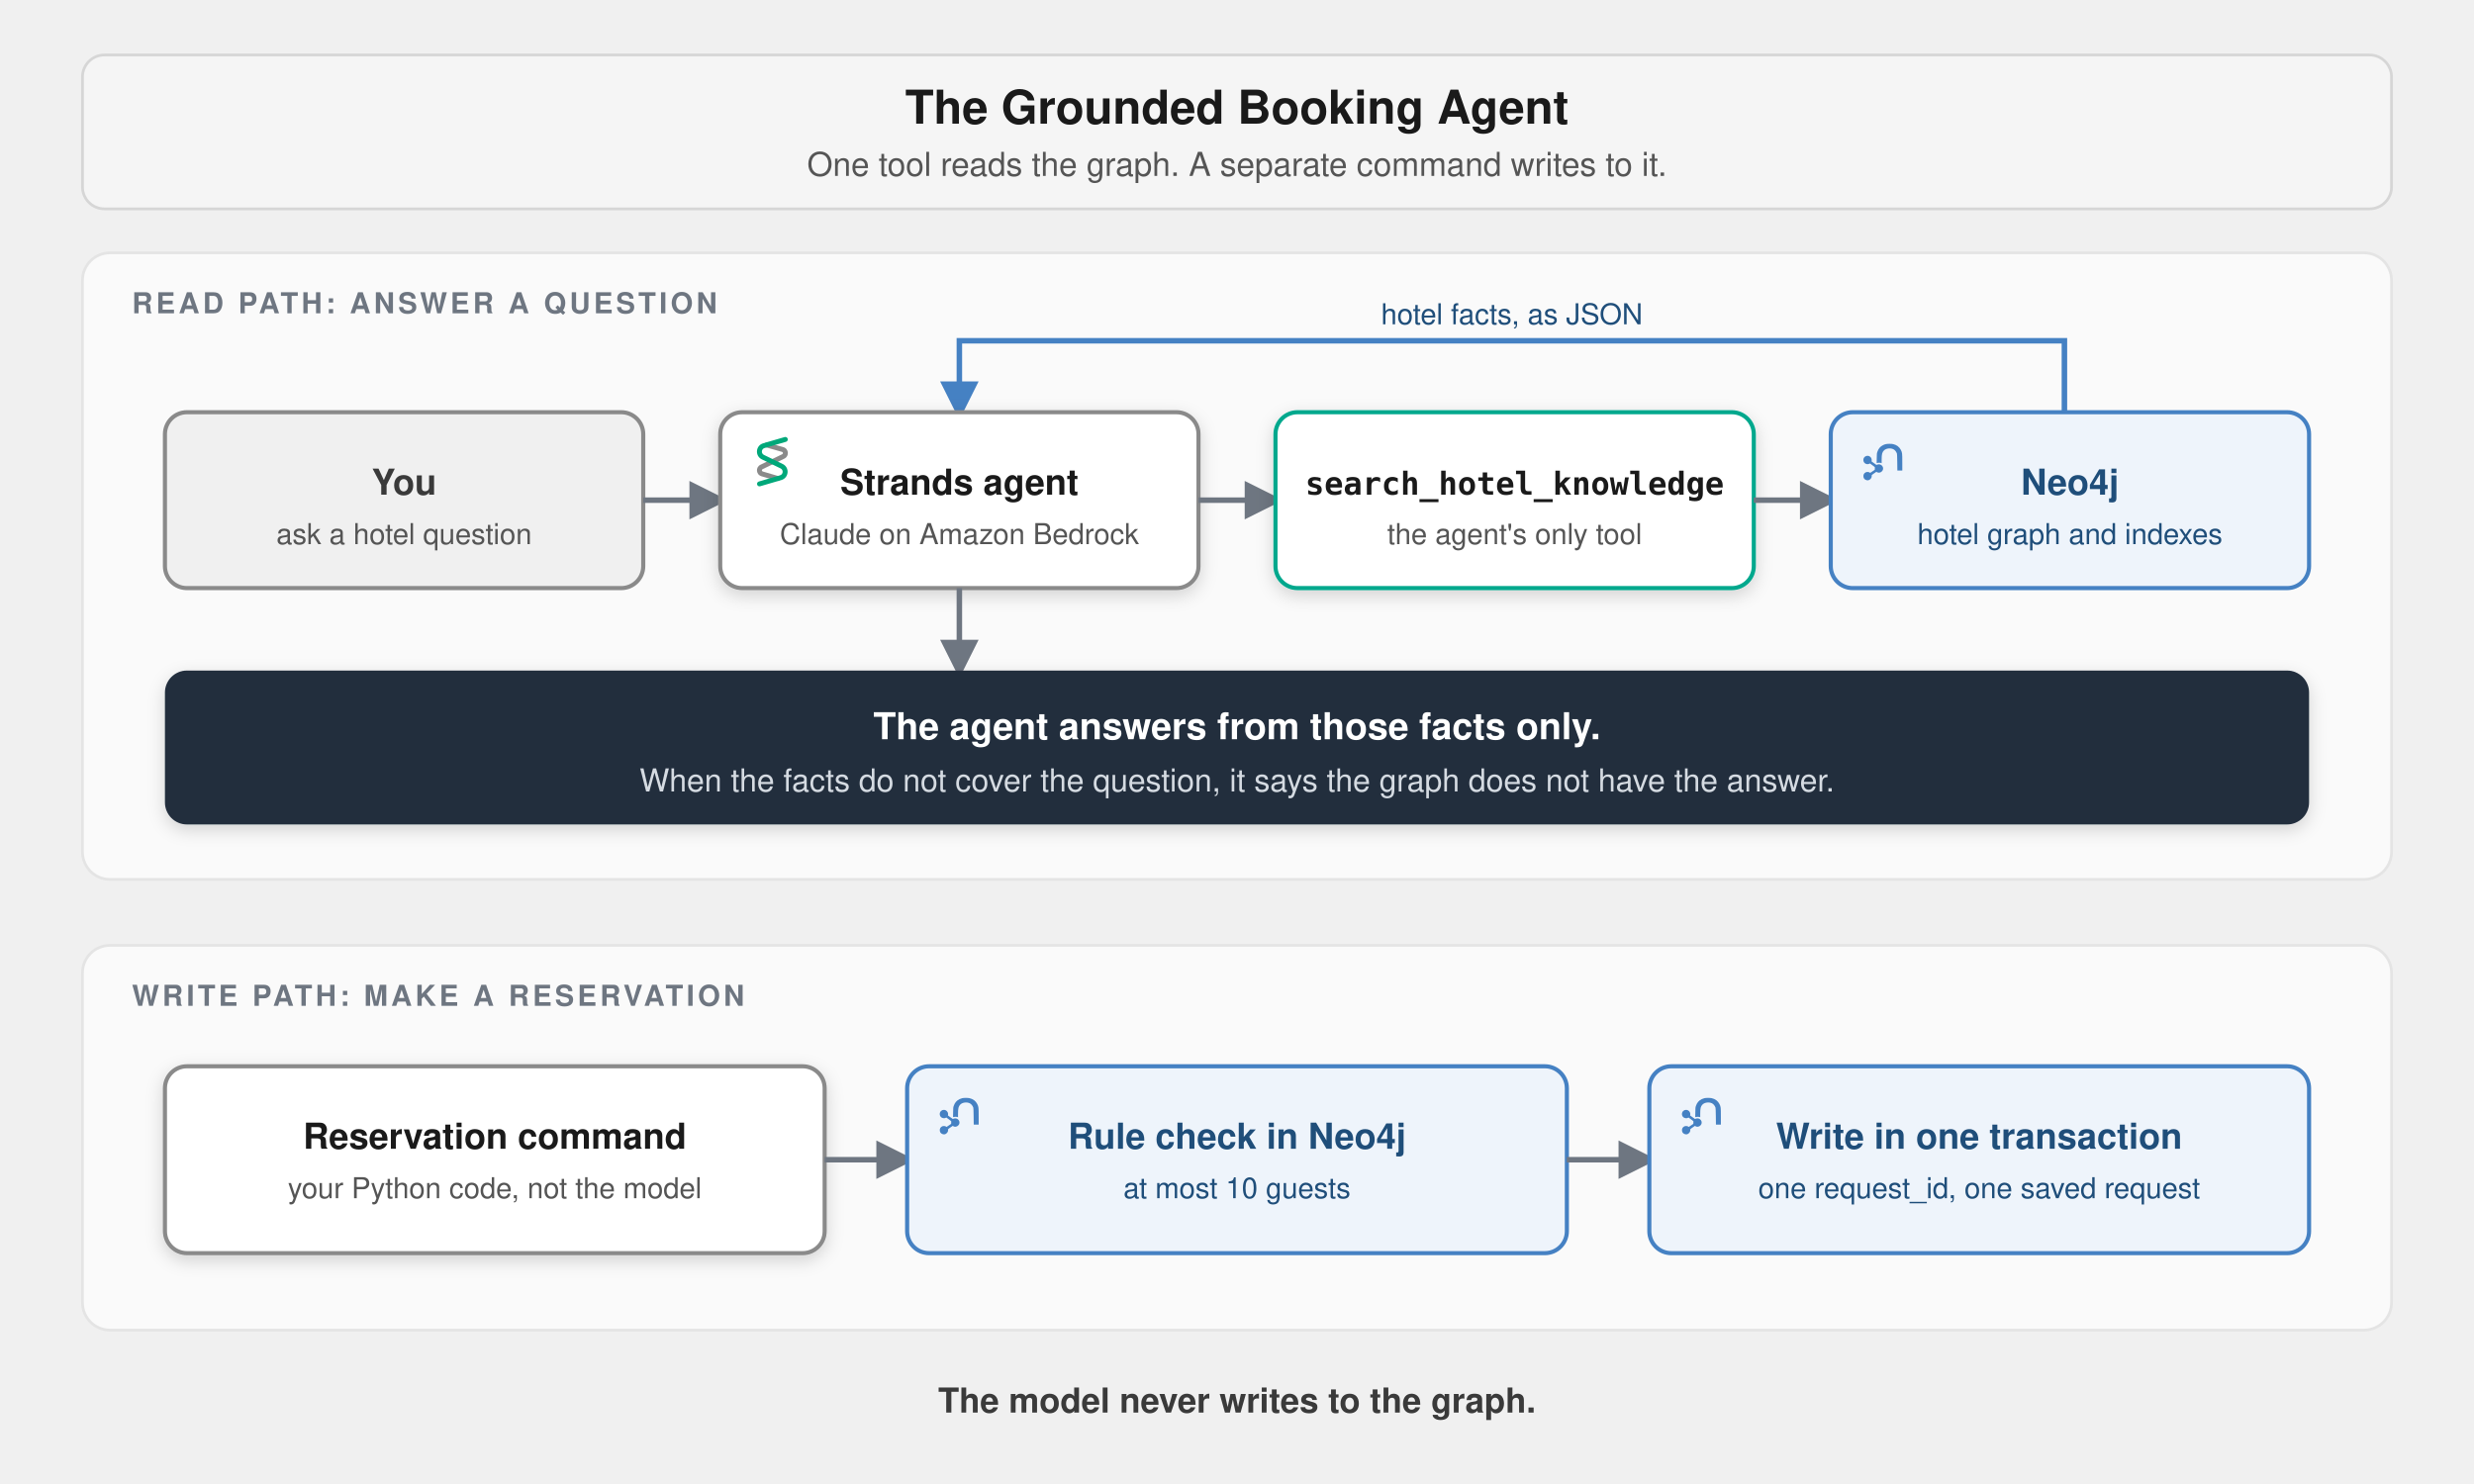
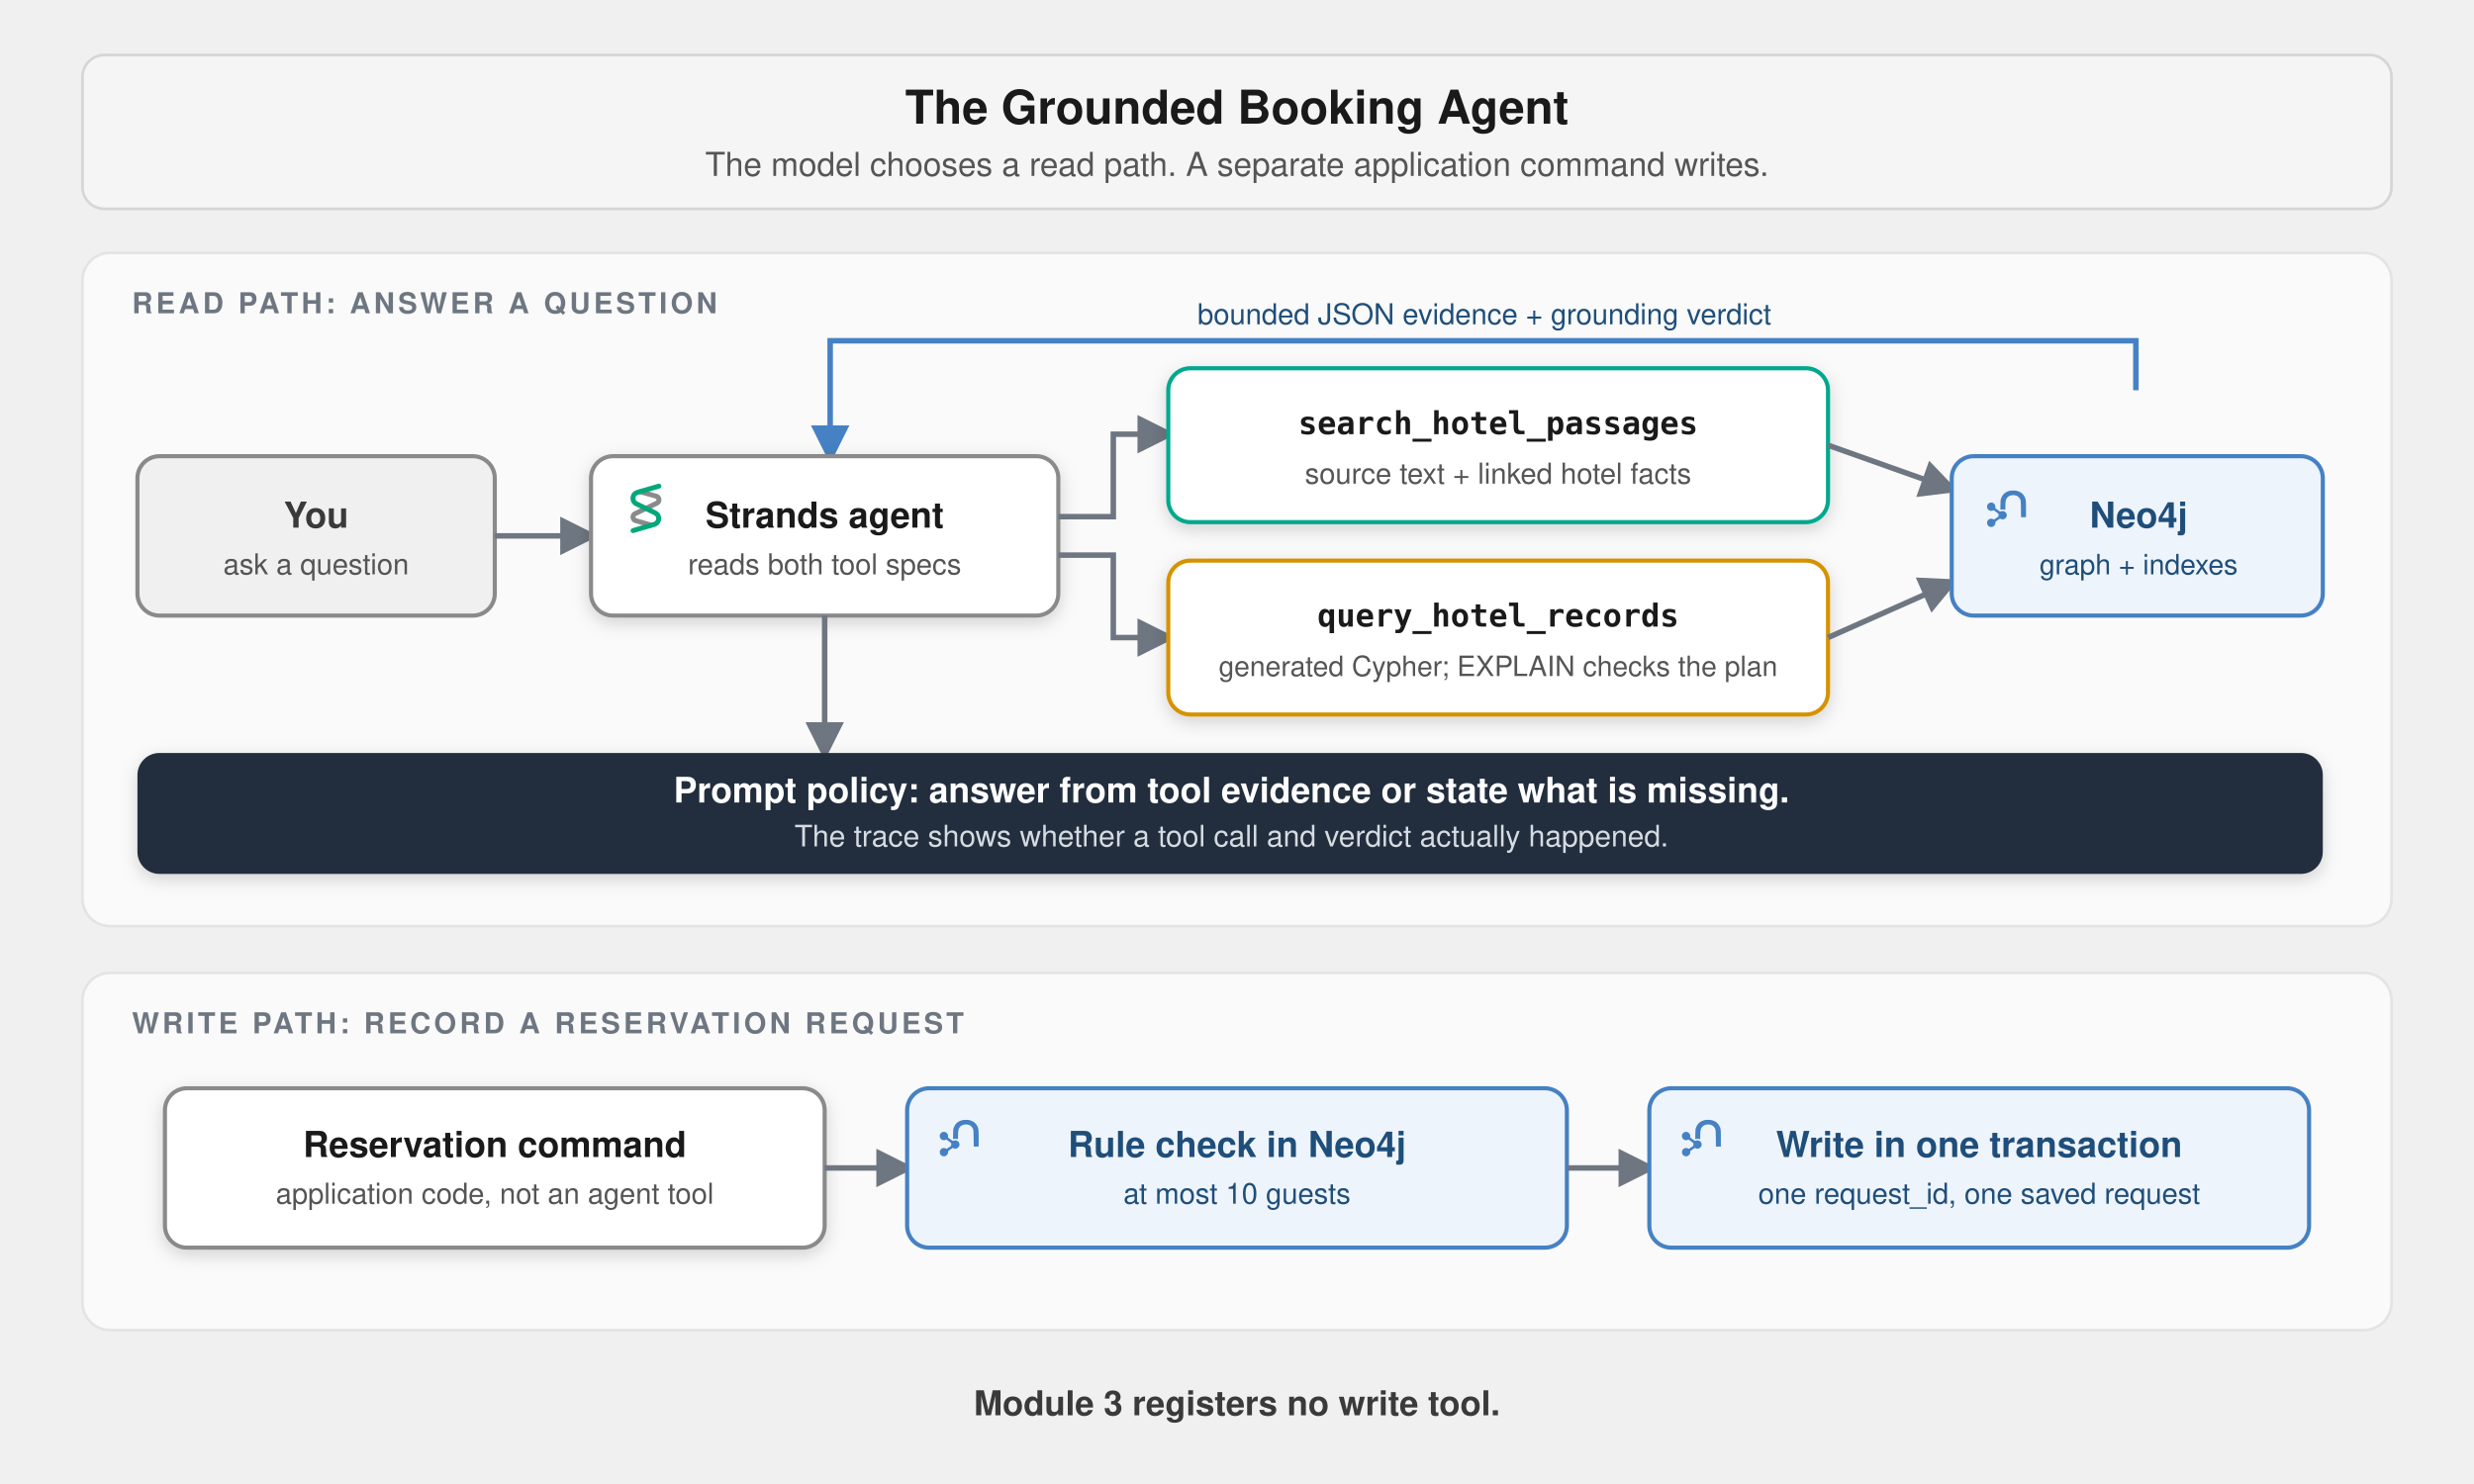
<svg xmlns="http://www.w3.org/2000/svg" viewBox="0 0 900 540" font-family="'Helvetica Neue', Helvetica, Arial, sans-serif">
  <defs>
    <filter id="sh3" x="-20%" y="-20%" width="140%" height="140%">
      <feDropShadow dx="0" dy="2" stdDeviation="3" flood-color="#1a1a1a" flood-opacity="0.16" />
    </filter>
    <marker id="arrowGray3" viewBox="0 0 10 10" refX="8" refY="5" markerWidth="7" markerHeight="7" orient="auto-start-reverse">
      <path d="M0,0 L10,5 L0,10 z" fill="#6E7681" />
    </marker>
    <marker id="arrowSteel3" viewBox="0 0 10 10" refX="8" refY="5" markerWidth="7" markerHeight="7" orient="auto-start-reverse">
      <path d="M0,0 L10,5 L0,10 z" fill="#4581C3" />
    </marker>
    <symbol id="icon-strands3" viewBox="0 0 290 463">
      <path d="M97.29 52.788C85.067 49.167 72.223 56.139 68.602 68.362C64.98 80.584 71.952 93.428 84.175 97.05L235.117 139.775C245.223 142.769 246.357 156.628 236.874 161.226L32.546 260.291C-14.944 283.316 -9.161 352.74 41.483 367.591L189.551 411.009L190.125 411.169C202.183 414.376 214.665 407.396 218.196 395.355C221.784 383.122 214.774 370.296 202.541 366.709L54.474 323.291C44.345 320.321 43.188 306.436 52.686 301.831L257.014 202.766C304.432 179.776 298.758 110.483 248.233 95.512L97.29 52.788Z" fill="#8A8A8A" />
      <path d="M259.147 0.982C271.389 -2.575 284.197 4.466 287.754 16.707C291.311 28.949 284.27 41.757 272.028 45.314L71.173 103.671C40.714 112.521 37.198 154.262 65.746 168.083L241.343 253.093C307.872 285.302 299.794 382.546 228.862 403.336L30.404 461.502C18.171 465.088 5.347 458.078 1.762 445.844C-1.824 433.611 5.186 420.787 17.42 417.202L215.878 359.035C246.277 350.125 249.739 308.449 221.226 294.645L45.63 209.635C-20.983 177.386 -12.777 79.989 58.293 59.34L259.147 0.982Z" fill="#00A87A" />
    </symbol>
    <symbol id="icon-neo4j3" viewBox="0 0 260 260">
      <path d="M145 37.6c-3.5.7-10.1 3.1-14.5 5.2-14.7 7.1-24.6 18.7-30.2 35.7-2.6 7.6-2.7 9.1-3.1 33.4l-.4 25.4 2.4-.7c5.3-1.6 15.3-1.8 19.6-.3l4.2 1.5v-19.7c0-27.7 2.6-37.7 12.1-47.2 11.2-11.2 33.7-14.1 49.5-6.4 8 3.9 15 12.5 18.7 23 .7 1.9 1.3 19.2 1.7 46l.5 43h26l-.1-43c0-48.5-.2-50.2-7.4-65.2-7.6-15.6-22.2-26.6-40.7-30.7-8.9-2-29.2-2-38.3 0z" />
      <path d="M41.5 100.1c-1.6.4-4.7 2.3-6.9 4.1-9.9 8.1-10.3 24.1-.9 33 6.1 5.8 16.9 7.6 24.1 3.9l3.7-1.9 13.2 9.7c8.2 5.9 13.1 10.1 12.8 10.9-.3.8-.5 3.9-.5 7l-.1 5.7-12.1 8.2-12.1 8.2-3.1-2.2c-4.4-3.2-14.9-3.6-20.2-.9-8.7 4.5-12.8 11.5-12.2 21.3.5 8.9 3.9 14.2 11.7 18.2 9.3 4.7 17.9 3.2 25.2-4.2 4.9-5.1 7.3-11.3 6.7-17.4-.3-3.5-.2-3.6 12.1-12.1l12.3-8.4 3.1 1.9c8.1 4.8 18.5 3.2 25.8-4.1 7.9-7.9 8.9-18.4 2.6-27.7-5.8-8.6-17.9-12.1-27-7.8-2 .9-4 1.5-4.5 1.3-.4-.1-6.3-4.3-13-9.3l-12.2-9 .6-4.6c1.7-12.7-9.2-25.1-21.8-24.8-2.4 0-5.6.5-7.3 1z" />
    </symbol>
  </defs>
  <rect x="30" y="20" width="840" height="56" rx="8" fill="#F5F5F5" stroke="#D6D6D6" />
  <text x="450" y="45" text-anchor="middle" font-size="17" font-weight="700" fill="#1A1A1A">The Grounded Booking Agent</text>
-   <text x="450" y="64" text-anchor="middle" font-size="12" fill="#555555">One tool reads the graph. A separate command writes to it.</text>
-   <rect x="30" y="92" width="840" height="228" rx="10" fill="#FAFAFA" stroke="#E4E4E4" />
+   <text x="450" y="64" text-anchor="middle" font-size="12" fill="#555555">The model chooses a read path. A separate application command writes.</text>
+   <rect x="30" y="92" width="840" height="245" rx="10" fill="#FAFAFA" stroke="#E4E4E4" />
  <text x="48" y="114" font-size="10.5" font-weight="700" letter-spacing="1.2" fill="#6E7681">READ PATH: ANSWER A QUESTION</text>
-   <path d="M751,150 V124 H349 V150" fill="none" stroke="#4581C3" stroke-width="2" marker-end="url(#arrowSteel3)" />
-   <text x="550" y="118" text-anchor="middle" font-size="10.5" fill="#1F4E7A">hotel facts, as JSON</text>
-   <rect x="60" y="150" width="174" height="64" rx="8" fill="#F0F0F0" stroke="#8A8A8A" stroke-width="1.5" />
-   <text x="147" y="180" text-anchor="middle" font-size="13" font-weight="700" fill="#3A3A3A">You</text>
-   <text x="147" y="198" text-anchor="middle" font-size="10.5" fill="#555555">ask a hotel question</text>
-   <line x1="234" y1="182" x2="262" y2="182" stroke="#6E7681" stroke-width="2" marker-end="url(#arrowGray3)" />
-   <rect x="262" y="150" width="174" height="64" rx="8" fill="#FFFFFF" stroke="#8A8A8A" stroke-width="1.5" filter="url(#sh3)" />
-   <use href="#icon-strands3" x="272" y="159" width="18" height="18" />
-   <text x="349" y="180" text-anchor="middle" font-size="13" font-weight="700" fill="#1A1A1A">Strands agent</text>
-   <text x="349" y="198" text-anchor="middle" font-size="10.5" fill="#555555">Claude on Amazon Bedrock</text>
-   <line x1="436" y1="182" x2="464" y2="182" stroke="#6E7681" stroke-width="2" marker-end="url(#arrowGray3)" />
-   <rect x="464" y="150" width="174" height="64" rx="8" fill="#FFFFFF" stroke="#01A88D" stroke-width="1.5" filter="url(#sh3)" />
-   <text x="551" y="180" text-anchor="middle" font-size="11.5" font-weight="700" fill="#1A1A1A" font-family="'SFMono-Regular', Consolas, monospace">search_hotel_knowledge</text>
-   <text x="551" y="198" text-anchor="middle" font-size="10.5" fill="#555555">the agent's only tool</text>
-   <line x1="638" y1="182" x2="666" y2="182" stroke="#6E7681" stroke-width="2" marker-end="url(#arrowGray3)" />
-   <rect x="666" y="150" width="174" height="64" rx="8" fill="#EEF4FB" stroke="#4581C3" stroke-width="1.5" />
-   <use href="#icon-neo4j3" x="676" y="159" width="18" height="18" fill="#4581C3" />
-   <text x="753" y="180" text-anchor="middle" font-size="13" font-weight="700" fill="#1F4E7A">Neo4j</text>
-   <text x="753" y="198" text-anchor="middle" font-size="10.5" fill="#1F4E7A">hotel graph and indexes</text>
-   <line x1="349" y1="214" x2="349" y2="244" stroke="#6E7681" stroke-width="2" marker-end="url(#arrowGray3)" />
-   <rect x="60" y="244" width="780" height="56" rx="8" fill="#232F3E" filter="url(#sh3)" />
-   <text x="450" y="269" text-anchor="middle" font-size="13.5" font-weight="700" fill="#FFFFFF">The agent answers from those facts only.</text>
-   <text x="450" y="288" text-anchor="middle" font-size="11.5" fill="#D5DBE2">When the facts do not cover the question, it says the graph does not have the answer.</text>
-   <rect x="30" y="344" width="840" height="140" rx="10" fill="#FAFAFA" stroke="#E4E4E4" />
-   <text x="48" y="366" font-size="10.5" font-weight="700" letter-spacing="1.2" fill="#6E7681">WRITE PATH: MAKE A RESERVATION</text>
-   <rect x="60" y="388" width="240" height="68" rx="8" fill="#FFFFFF" stroke="#8A8A8A" stroke-width="1.5" filter="url(#sh3)" />
-   <text x="180" y="418" text-anchor="middle" font-size="13" font-weight="700" fill="#1A1A1A">Reservation command</text>
-   <text x="180" y="436" text-anchor="middle" font-size="10.5" fill="#555555">your Python code, not the model</text>
-   <line x1="300" y1="422" x2="330" y2="422" stroke="#6E7681" stroke-width="2" marker-end="url(#arrowGray3)" />
-   <rect x="330" y="388" width="240" height="68" rx="8" fill="#EEF4FB" stroke="#4581C3" stroke-width="1.5" />
-   <use href="#icon-neo4j3" x="340" y="397" width="18" height="18" fill="#4581C3" />
-   <text x="450" y="418" text-anchor="middle" font-size="13" font-weight="700" fill="#1F4E7A">Rule check in Neo4j</text>
-   <text x="450" y="436" text-anchor="middle" font-size="10.5" fill="#1F4E7A">at most 10 guests</text>
-   <line x1="570" y1="422" x2="600" y2="422" stroke="#6E7681" stroke-width="2" marker-end="url(#arrowGray3)" />
-   <rect x="600" y="388" width="240" height="68" rx="8" fill="#EEF4FB" stroke="#4581C3" stroke-width="1.5" />
-   <use href="#icon-neo4j3" x="610" y="397" width="18" height="18" fill="#4581C3" />
-   <text x="720" y="418" text-anchor="middle" font-size="13" font-weight="700" fill="#1F4E7A">Write in one transaction</text>
-   <text x="720" y="436" text-anchor="middle" font-size="10.5" fill="#1F4E7A">one request_id, one saved request</text>
-   <text x="450" y="514" text-anchor="middle" font-size="12.5" font-weight="700" fill="#3A3A3A">The model never writes to the graph.</text>
+   <path d="M777,142 V124 H302 V166" fill="none" stroke="#4581C3" stroke-width="2" marker-end="url(#arrowSteel3)" />
+   <text x="540" y="118" text-anchor="middle" font-size="10.5" fill="#1F4E7A">bounded JSON evidence + grounding verdict</text>
+   <rect x="50" y="166" width="130" height="58" rx="8" fill="#F0F0F0" stroke="#8A8A8A" stroke-width="1.5" />
+   <text x="115" y="192" text-anchor="middle" font-size="13" font-weight="700" fill="#3A3A3A">You</text>
+   <text x="115" y="209" text-anchor="middle" font-size="10.5" fill="#555555">ask a question</text>
+   <line x1="180" y1="195" x2="215" y2="195" stroke="#6E7681" stroke-width="2" marker-end="url(#arrowGray3)" />
+   <rect x="215" y="166" width="170" height="58" rx="8" fill="#FFFFFF" stroke="#8A8A8A" stroke-width="1.5" filter="url(#sh3)" />
+   <use href="#icon-strands3" x="226" y="176" width="18" height="18" />
+   <text x="300" y="192" text-anchor="middle" font-size="13" font-weight="700" fill="#1A1A1A">Strands agent</text>
+   <text x="300" y="209" text-anchor="middle" font-size="10.5" fill="#555555">reads both tool specs</text>
+   <path d="M385,188 H405 V158 H425" fill="none" stroke="#6E7681" stroke-width="2" marker-end="url(#arrowGray3)" />
+   <path d="M385,202 H405 V232 H425" fill="none" stroke="#6E7681" stroke-width="2" marker-end="url(#arrowGray3)" />
+   <rect x="425" y="134" width="240" height="56" rx="8" fill="#FFFFFF" stroke="#01A88D" stroke-width="1.5" filter="url(#sh3)" />
+   <text x="545" y="158" text-anchor="middle" font-size="11.5" font-weight="700" fill="#1A1A1A" font-family="'SFMono-Regular', Consolas, monospace">search_hotel_passages</text>
+   <text x="545" y="176" text-anchor="middle" font-size="10.5" fill="#555555">source text + linked hotel facts</text>
+   <rect x="425" y="204" width="240" height="56" rx="8" fill="#FFFFFF" stroke="#D69200" stroke-width="1.5" filter="url(#sh3)" />
+   <text x="545" y="228" text-anchor="middle" font-size="11.5" font-weight="700" fill="#1A1A1A" font-family="'SFMono-Regular', Consolas, monospace">query_hotel_records</text>
+   <text x="545" y="246" text-anchor="middle" font-size="10.2" fill="#555555">generated Cypher; EXPLAIN checks the plan</text>
+   <line x1="665" y1="162" x2="710" y2="178" stroke="#6E7681" stroke-width="2" marker-end="url(#arrowGray3)" />
+   <line x1="665" y1="232" x2="710" y2="212" stroke="#6E7681" stroke-width="2" marker-end="url(#arrowGray3)" />
+   <rect x="710" y="166" width="135" height="58" rx="8" fill="#EEF4FB" stroke="#4581C3" stroke-width="1.5" />
+   <use href="#icon-neo4j3" x="721" y="176" width="18" height="18" fill="#4581C3" />
+   <text x="778" y="192" text-anchor="middle" font-size="13" font-weight="700" fill="#1F4E7A">Neo4j</text>
+   <text x="778" y="209" text-anchor="middle" font-size="10.2" fill="#1F4E7A">graph + indexes</text>
+   <line x1="300" y1="224" x2="300" y2="274" stroke="#6E7681" stroke-width="2" marker-end="url(#arrowGray3)" />
+   <rect x="50" y="274" width="795" height="44" rx="8" fill="#232F3E" filter="url(#sh3)" />
+   <text x="448" y="292" text-anchor="middle" font-size="12.8" font-weight="700" fill="#FFFFFF">Prompt policy: answer from tool evidence or state what is missing.</text>
+   <text x="448" y="308" text-anchor="middle" font-size="10.8" fill="#D5DBE2">The trace shows whether a tool call and verdict actually happened.</text>
+   <rect x="30" y="354" width="840" height="130" rx="10" fill="#FAFAFA" stroke="#E4E4E4" />
+   <text x="48" y="376" font-size="10.5" font-weight="700" letter-spacing="1.2" fill="#6E7681">WRITE PATH: RECORD A RESERVATION REQUEST</text>
+   <rect x="60" y="396" width="240" height="58" rx="8" fill="#FFFFFF" stroke="#8A8A8A" stroke-width="1.5" filter="url(#sh3)" />
+   <text x="180" y="421" text-anchor="middle" font-size="13" font-weight="700" fill="#1A1A1A">Reservation command</text>
+   <text x="180" y="438" text-anchor="middle" font-size="10.5" fill="#555555">application code, not an agent tool</text>
+   <line x1="300" y1="425" x2="330" y2="425" stroke="#6E7681" stroke-width="2" marker-end="url(#arrowGray3)" />
+   <rect x="330" y="396" width="240" height="58" rx="8" fill="#EEF4FB" stroke="#4581C3" stroke-width="1.5" />
+   <use href="#icon-neo4j3" x="340" y="405" width="18" height="18" fill="#4581C3" />
+   <text x="450" y="421" text-anchor="middle" font-size="13" font-weight="700" fill="#1F4E7A">Rule check in Neo4j</text>
+   <text x="450" y="438" text-anchor="middle" font-size="10.5" fill="#1F4E7A">at most 10 guests</text>
+   <line x1="570" y1="425" x2="600" y2="425" stroke="#6E7681" stroke-width="2" marker-end="url(#arrowGray3)" />
+   <rect x="600" y="396" width="240" height="58" rx="8" fill="#EEF4FB" stroke="#4581C3" stroke-width="1.5" />
+   <use href="#icon-neo4j3" x="610" y="405" width="18" height="18" fill="#4581C3" />
+   <text x="720" y="421" text-anchor="middle" font-size="13" font-weight="700" fill="#1F4E7A">Write in one transaction</text>
+   <text x="720" y="438" text-anchor="middle" font-size="10.5" fill="#1F4E7A">one request_id, one saved request</text>
+   <text x="450" y="515" text-anchor="middle" font-size="12.5" font-weight="700" fill="#3A3A3A">Module 3 registers no write tool.</text>
</svg>
